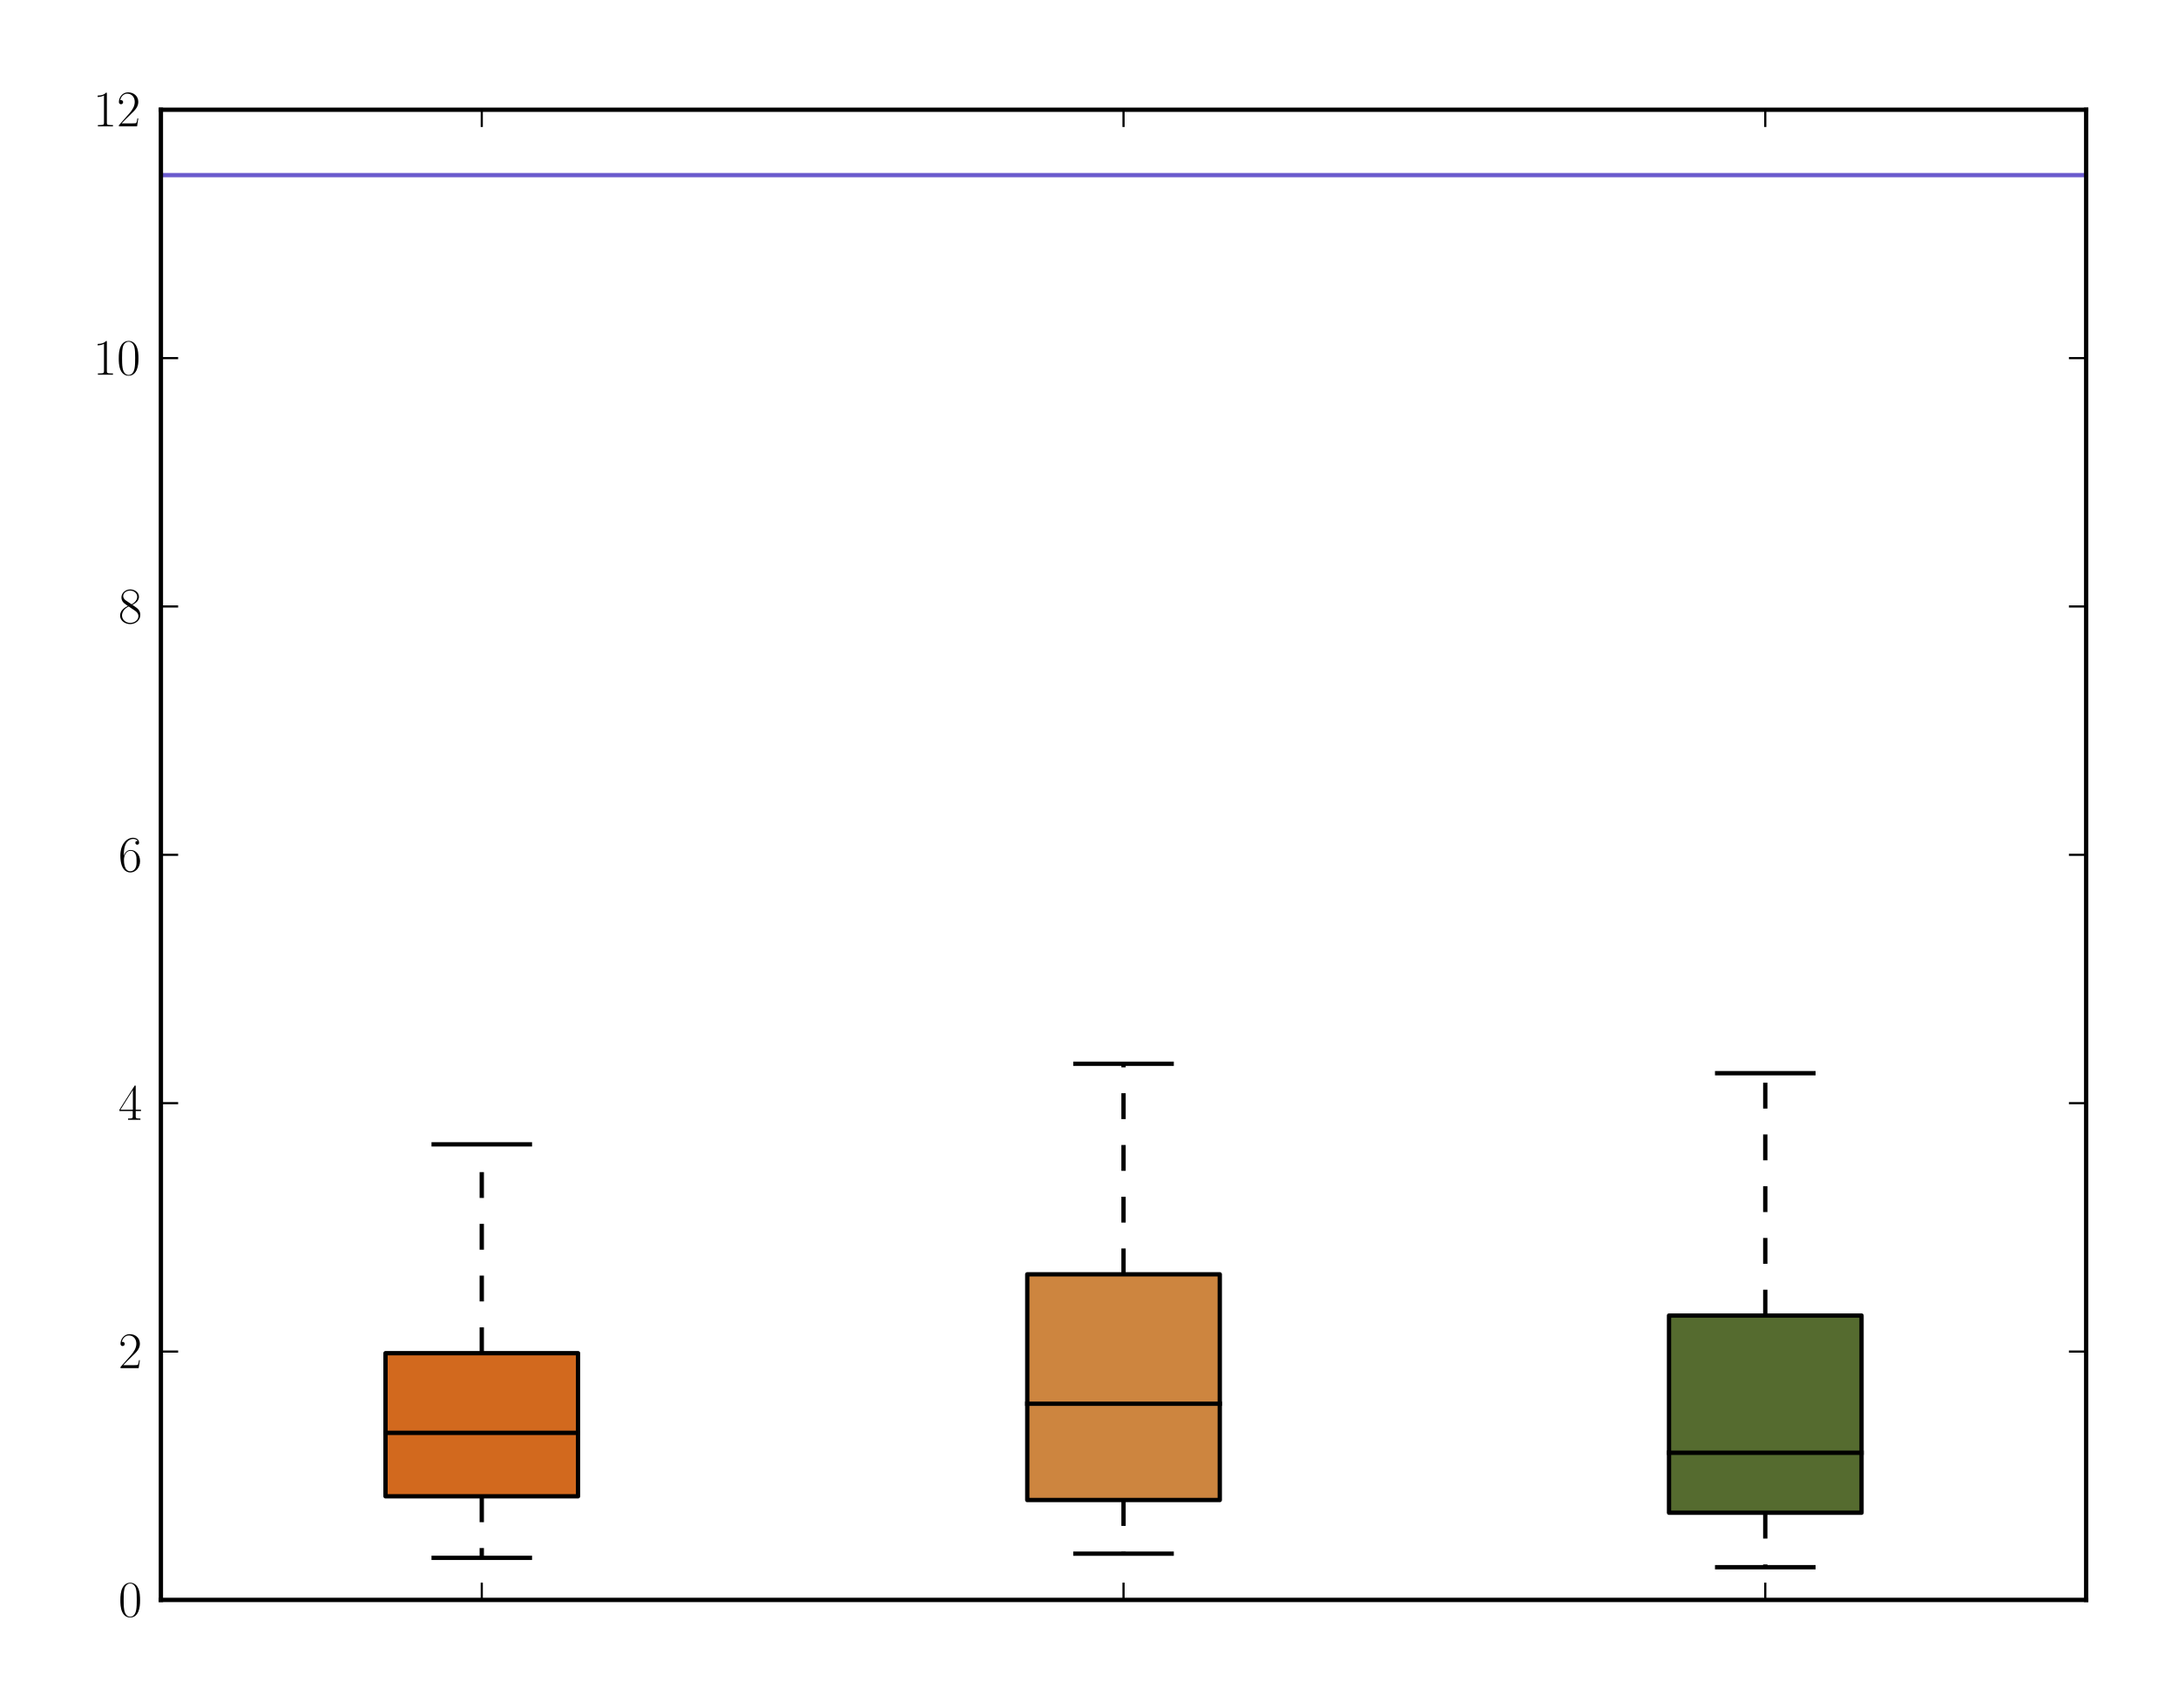
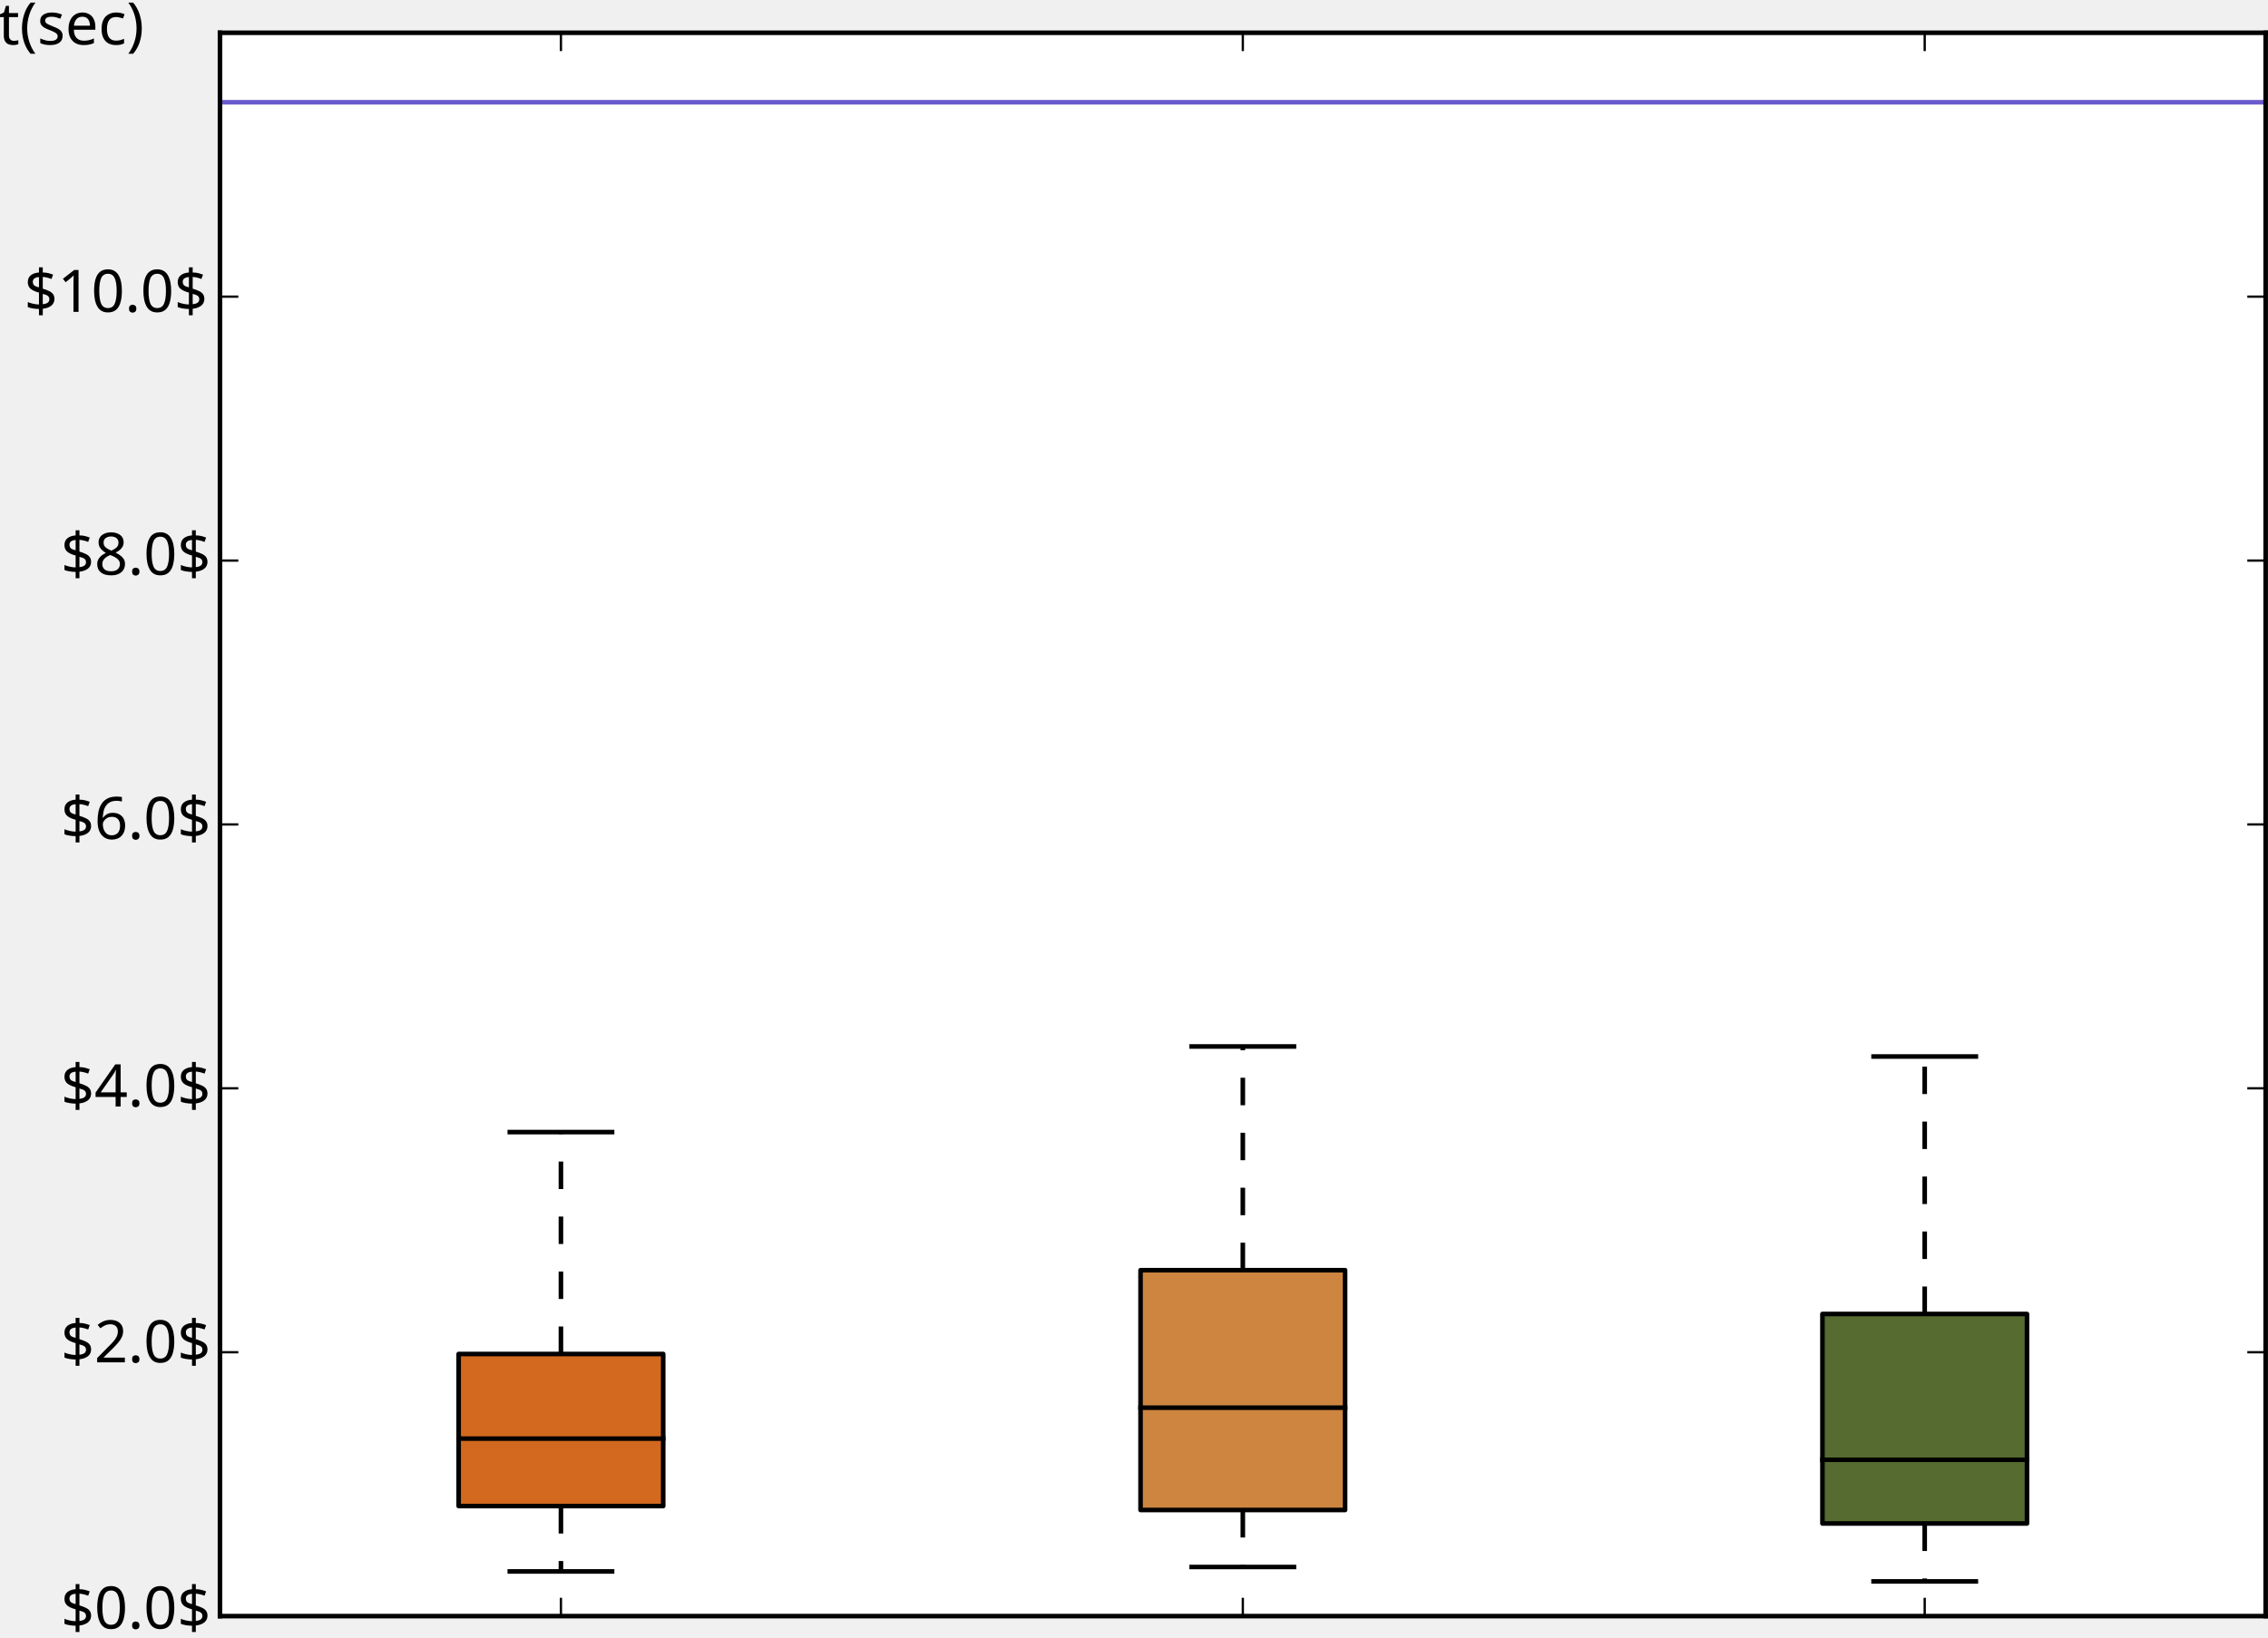
- <svg xmlns="http://www.w3.org/2000/svg" xmlns:xlink="http://www.w3.org/1999/xlink" height="396pt" version="1.1" viewBox="0 0 505 396" width="505pt">
-   <defs>
-     <style type="text/css">
+ <svg xmlns="http://www.w3.org/2000/svg" xmlns:xlink="http://www.w3.org/1999/xlink" height="446.696" version="1.1" viewBox="0 0 494.919 357.357" width="618.648" id="svg3988">
+   <defs id="defs3990" style="stroke-linecap:square;stroke-linejoin:round">
+     <style type="text/css" id="style3992">
*{stroke-linecap:square;stroke-linejoin:round;}
  </style>
  </defs>
-   <g id="figure_1">
-     <g id="patch_1">
-       <path d=" M0 396.504 L505.306 396.504 L505.306 0 L0 0 z " style="fill:#ffffff;" />
-     </g>
-     <g id="axes_1">
-       <g id="patch_2">
-         <path d=" M37.306 371.052 L483.706 371.052 L483.706 25.452 L37.306 25.452 z " style="fill:#ffffff;" />
-       </g>
-       <g id="patch_3">
-         <path clip-path="url(#p8aa6e6d76c)" d=" M89.386 347.026 L134.026 347.026 L134.026 313.833 L89.386 313.833 L89.386 347.026 z " style="fill:#d2691e;stroke:#000000;" />
-       </g>
-       <g id="patch_4">
-         <path clip-path="url(#p8aa6e6d76c)" d=" M238.186 347.888 L282.826 347.888 L282.826 295.543 L238.186 295.543 L238.186 347.888 z " style="fill:#cd853f;stroke:#000000;" />
-       </g>
-       <g id="patch_5">
-         <path clip-path="url(#p8aa6e6d76c)" d=" M386.986 350.832 L431.626 350.832 L431.626 305.103 L386.986 305.103 L386.986 350.832 z " style="fill:#556b2f;stroke:#000000;" />
-       </g>
-       <g id="line2d_1">
-         <path clip-path="url(#p8aa6e6d76c)" d=" M111.706 347.026 L111.706 361.3" style="fill:none;stroke:#000000;stroke-dasharray:6,6;stroke-dashoffset:0.0;stroke-linecap:butt;" />
-       </g>
-       <g id="line2d_2">
-         <path clip-path="url(#p8aa6e6d76c)" d=" M111.706 313.833 L111.706 265.405" style="fill:none;stroke:#000000;stroke-dasharray:6,6;stroke-dashoffset:0.0;stroke-linecap:butt;" />
-       </g>
-       <g id="line2d_3">
-         <path clip-path="url(#p8aa6e6d76c)" d=" M100.546 265.405 L122.866 265.405" style="fill:none;stroke:#000000;" />
-       </g>
-       <g id="line2d_4">
-         <path clip-path="url(#p8aa6e6d76c)" d=" M100.546 361.3 L122.866 361.3" style="fill:none;stroke:#000000;" />
-       </g>
-       <g id="line2d_5">
-         <path clip-path="url(#p8aa6e6d76c)" d=" M89.386 332.309 L134.026 332.309" style="fill:none;stroke:#000000;" />
-       </g>
-       <g id="line2d_6" />
-       <g id="line2d_7" />
-       <g id="line2d_8">
-         <path clip-path="url(#p8aa6e6d76c)" d=" M260.506 347.888 L260.506 360.326" style="fill:none;stroke:#000000;stroke-dasharray:6,6;stroke-dashoffset:0.0;stroke-linecap:butt;" />
-       </g>
-       <g id="line2d_9">
-         <path clip-path="url(#p8aa6e6d76c)" d=" M260.506 295.543 L260.506 246.714" style="fill:none;stroke:#000000;stroke-dasharray:6,6;stroke-dashoffset:0.0;stroke-linecap:butt;" />
-       </g>
-       <g id="line2d_10">
-         <path clip-path="url(#p8aa6e6d76c)" d=" M249.346 246.714 L271.666 246.714" style="fill:none;stroke:#000000;" />
-       </g>
-       <g id="line2d_11">
-         <path clip-path="url(#p8aa6e6d76c)" d=" M249.346 360.326 L271.666 360.326" style="fill:none;stroke:#000000;" />
-       </g>
-       <g id="line2d_12">
-         <path clip-path="url(#p8aa6e6d76c)" d=" M238.186 325.559 L282.826 325.559" style="fill:none;stroke:#000000;" />
-       </g>
-       <g id="line2d_13" />
-       <g id="line2d_14" />
-       <g id="line2d_15">
-         <path clip-path="url(#p8aa6e6d76c)" d=" M409.306 350.832 L409.306 363.474" style="fill:none;stroke:#000000;stroke-dasharray:6,6;stroke-dashoffset:0.0;stroke-linecap:butt;" />
-       </g>
-       <g id="line2d_16">
-         <path clip-path="url(#p8aa6e6d76c)" d=" M409.306 305.103 L409.306 248.899" style="fill:none;stroke:#000000;stroke-dasharray:6,6;stroke-dashoffset:0.0;stroke-linecap:butt;" />
-       </g>
-       <g id="line2d_17">
-         <path clip-path="url(#p8aa6e6d76c)" d=" M398.146 248.899 L420.466 248.899" style="fill:none;stroke:#000000;" />
-       </g>
-       <g id="line2d_18">
-         <path clip-path="url(#p8aa6e6d76c)" d=" M398.146 363.474 L420.466 363.474" style="fill:none;stroke:#000000;" />
-       </g>
-       <g id="line2d_19">
-         <path clip-path="url(#p8aa6e6d76c)" d=" M386.986 336.928 L431.626 336.928" style="fill:none;stroke:#000000;" />
-       </g>
-       <g id="line2d_20" />
-       <g id="line2d_21" />
-       <g id="line2d_22">
-         <path clip-path="url(#p8aa6e6d76c)" d=" M-37.094 40.62 M-1 40.62 L506.306 40.62" style="fill:none;stroke:#6a5acd;" />
-       </g>
-       <g id="matplotlib.axis_1">
-         <g id="xtick_1">
-           <g id="line2d_23">
-             <defs>
-               <path d=" M0 0 L0 -4" id="m0012dd4eef" style="stroke:#000000;stroke-linecap:butt;stroke-width:0.5;" />
-             </defs>
-             <g>
-               <use style="stroke:#000000;stroke-linecap:butt;stroke-width:0.5;" x="111.706" xlink:href="#m0012dd4eef" y="371.052" />
-             </g>
-           </g>
-           <g id="line2d_24">
-             <defs>
-               <path d=" M0 0 L0 4" id="m476344969c" style="stroke:#000000;stroke-linecap:butt;stroke-width:0.5;" />
-             </defs>
-             <g>
-               <use style="stroke:#000000;stroke-linecap:butt;stroke-width:0.5;" x="111.706" xlink:href="#m476344969c" y="25.452" />
-             </g>
-           </g>
-         </g>
-         <g id="xtick_2">
-           <g id="line2d_25">
-             <g>
-               <use style="stroke:#000000;stroke-linecap:butt;stroke-width:0.5;" x="260.506" xlink:href="#m0012dd4eef" y="371.052" />
-             </g>
-           </g>
-           <g id="line2d_26">
-             <g>
-               <use style="stroke:#000000;stroke-linecap:butt;stroke-width:0.5;" x="260.506" xlink:href="#m476344969c" y="25.452" />
-             </g>
-           </g>
-         </g>
-         <g id="xtick_3">
-           <g id="line2d_27">
-             <g>
-               <use style="stroke:#000000;stroke-linecap:butt;stroke-width:0.5;" x="409.306" xlink:href="#m0012dd4eef" y="371.052" />
-             </g>
-           </g>
-           <g id="line2d_28">
-             <g>
-               <use style="stroke:#000000;stroke-linecap:butt;stroke-width:0.5;" x="409.306" xlink:href="#m476344969c" y="25.452" />
-             </g>
-           </g>
-         </g>
-       </g>
-       <g id="matplotlib.axis_2">
-         <g id="ytick_1">
-           <g id="line2d_29">
-             <defs>
-               <path d=" M0 0 L4 0" id="me8a85f7bf6" style="stroke:#000000;stroke-linecap:butt;stroke-width:0.5;" />
-             </defs>
-             <g>
-               <use style="stroke:#000000;stroke-linecap:butt;stroke-width:0.5;" x="37.306" xlink:href="#me8a85f7bf6" y="371.052" />
-             </g>
-           </g>
-           <g id="line2d_30">
-             <defs>
-               <path d=" M0 0 L-4 0" id="m1a32005dea" style="stroke:#000000;stroke-linecap:butt;stroke-width:0.5;" />
-             </defs>
-             <g>
-               <use style="stroke:#000000;stroke-linecap:butt;stroke-width:0.5;" x="483.706" xlink:href="#m1a32005dea" y="371.052" />
-             </g>
-           </g>
-           <g id="text_1">
-             <defs>
-               <path d=" M42 31.641 C42 37.75 41.906 48.125 37.703 56.109 C34 63.109 28.094 65.594 22.906 65.594 C18.094 65.594 12 63.406 8.203 56.203 C4.203 48.719 3.797 39.438 3.797 31.641 C3.797 25.953 3.906 17.281 7 9.672 C11.297 -0.609 19 -2 22.906 -2 C27.5 -2 34.5 -0.109 38.594 9.375 C41.594 16.281 42 24.359 42 31.641 M22.906 -0.406 C16.5 -0.406 12.703 5.078 11.297 12.688 C10.203 18.562 10.203 27.156 10.203 32.75 C10.203 40.438 10.203 46.828 11.5 52.922 C13.406 61.391 19 64 22.906 64 C27 64 32.297 61.297 34.203 53.125 C35.5 47.438 35.594 40.734 35.594 32.75 C35.594 26.25 35.594 18.266 34.406 12.375 C32.297 1.484 26.406 -0.406 22.906 -0.406" id="CMR17-48" />
-             </defs>
-             <g transform="translate(27.45299 374.9044)scale(0.12 -0.12)">
-               <use transform="scale(0.996264)" xlink:href="#CMR17-48" />
-             </g>
-           </g>
-         </g>
-         <g id="ytick_2">
-           <g id="line2d_31">
-             <g>
-               <use style="stroke:#000000;stroke-linecap:butt;stroke-width:0.5;" x="37.306" xlink:href="#me8a85f7bf6" y="313.452" />
-             </g>
-           </g>
-           <g id="line2d_32">
-             <g>
-               <use style="stroke:#000000;stroke-linecap:butt;stroke-width:0.5;" x="483.706" xlink:href="#m1a32005dea" y="313.452" />
-             </g>
-           </g>
-           <g id="text_2">
-             <defs>
-               <path d=" M41.703 15.453 L39.906 15.453 C38.906 8.375 38.094 7.172 37.703 6.562 C37.203 5.766 30 5.766 28.594 5.766 L9.406 5.766 C13 9.672 20 16.75 28.5 24.953 C34.594 30.734 41.703 37.531 41.703 47.422 C41.703 59.219 32.297 66 21.797 66 C10.797 66 4.094 56.312 4.094 47.344 C4.094 43.438 7 42.938 8.203 42.938 C9.203 42.938 12.203 43.547 12.203 47.031 C12.203 50.109 9.594 51 8.203 51 C7.594 51 7 50.906 6.594 50.703 C8.5 59.219 14.297 63.406 20.406 63.406 C29.094 63.406 34.797 56.516 34.797 47.422 C34.797 38.734 29.703 31.25 24 24.75 L4.094 2.281 L4.094 0 L39.297 0 z " id="CMR17-50" />
-             </defs>
-             <g transform="translate(27.45299 317.3044)scale(0.12 -0.12)">
-               <use transform="scale(0.996264)" xlink:href="#CMR17-50" />
-             </g>
-           </g>
-         </g>
-         <g id="ytick_3">
-           <g id="line2d_33">
-             <g>
-               <use style="stroke:#000000;stroke-linecap:butt;stroke-width:0.5;" x="37.306" xlink:href="#me8a85f7bf6" y="255.852" />
-             </g>
-           </g>
-           <g id="line2d_34">
-             <g>
-               <use style="stroke:#000000;stroke-linecap:butt;stroke-width:0.5;" x="483.706" xlink:href="#m1a32005dea" y="255.852" />
-             </g>
-           </g>
-           <g id="text_3">
-             <defs>
-               <path d=" M33.594 64.328 C33.594 66.406 33.5 66.5 31.703 66.5 L2 19.594 L2 17 L27.797 17 L27.797 7.141 C27.797 3.5 27.594 2.5 20.594 2.5 L18.703 2.5 L18.703 0 C21.906 0 27.297 0 30.703 0 C34.094 0 39.5 0 42.703 0 L42.703 2.5 L40.797 2.5 C33.797 2.5 33.594 3.5 33.594 7.141 L33.594 17 L43.797 17 L43.797 19.594 L33.594 19.594 z  M28.094 57.766 L28.094 19.594 L4 19.594 z " id="CMR17-52" />
-             </defs>
-             <g transform="translate(27.45299 259.7044)scale(0.12 -0.12)">
-               <use transform="scale(0.996264)" xlink:href="#CMR17-52" />
-             </g>
-           </g>
-         </g>
-         <g id="ytick_4">
-           <g id="line2d_35">
-             <g>
-               <use style="stroke:#000000;stroke-linecap:butt;stroke-width:0.5;" x="37.306" xlink:href="#me8a85f7bf6" y="198.252" />
-             </g>
-           </g>
-           <g id="line2d_36">
-             <g>
-               <use style="stroke:#000000;stroke-linecap:butt;stroke-width:0.5;" x="483.706" xlink:href="#m1a32005dea" y="198.252" />
-             </g>
-           </g>
-           <g id="text_4">
-             <defs>
-               <path d=" M10.594 34 C10.594 57.656 21.797 63 28.297 63 C30.406 63 35.5 62.641 37.5 59 C35.906 59 32.906 59 32.906 55.516 C32.906 52.828 35.094 51.922 36.5 51.922 C37.406 51.922 40.094 52.312 40.094 55.625 C40.094 61.781 35.094 65.297 28.203 65.297 C16.297 65.297 3.797 52.969 3.797 31 C3.797 3.953 15.094 -2 23.094 -2 C32.797 -2 42 6.672 42 20.047 C42 32.516 33.906 41.594 23.703 41.594 C17.594 41.594 13.094 37.609 10.594 30.625 z  M23.094 0.391 C10.797 0.391 10.797 18.75 10.797 22.438 C10.797 29.625 14.203 40 23.5 40 C25.203 40 30.094 40 33.406 33.125 C35.203 29.219 35.203 25.141 35.203 20.141 C35.203 14.75 35.203 10.781 33.094 6.781 C30.906 2.672 27.703 0.391 23.094 0.391" id="CMR17-54" />
-             </defs>
-             <g transform="translate(27.45299 202.1044)scale(0.12 -0.12)">
-               <use transform="scale(0.996264)" xlink:href="#CMR17-54" />
-             </g>
-           </g>
-         </g>
-         <g id="ytick_5">
-           <g id="line2d_37">
-             <g>
-               <use style="stroke:#000000;stroke-linecap:butt;stroke-width:0.5;" x="37.306" xlink:href="#me8a85f7bf6" y="140.652" />
-             </g>
-           </g>
-           <g id="line2d_38">
-             <g>
-               <use style="stroke:#000000;stroke-linecap:butt;stroke-width:0.5;" x="483.706" xlink:href="#m1a32005dea" y="140.652" />
-             </g>
-           </g>
-           <g id="text_5">
-             <defs>
-               <path d=" M27.203 35.375 C33.5 38.562 39.906 43.328 39.906 50.984 C39.906 60.031 31.094 65.297 23 65.297 C13.906 65.297 5.906 58.734 5.906 49.688 C5.906 47.203 6.5 42.922 10.406 39.141 C11.406 38.156 15.594 35.172 18.297 33.281 C13.797 30.984 3.297 25.531 3.297 14.594 C3.297 4.359 13.094 -2 22.797 -2 C33.5 -2 42.5 5.656 42.5 15.797 C42.5 24.844 36.406 29.031 32.406 31.703 z  M14.094 44.125 C13.297 44.625 9.297 47.703 9.297 52.375 C9.297 58.438 15.594 63 22.797 63 C30.703 63 36.5 57.453 36.5 50.984 C36.5 41.734 26.094 36.469 25.594 36.469 C25.5 36.469 25.406 36.469 24.594 37.078 z  M32.5 23.734 C34 22.641 38.797 19.375 38.797 13.297 C38.797 5.953 31.406 0.391 23 0.391 C13.906 0.391 7 6.844 7 14.688 C7 22.547 13.094 29.094 20 32.188 z " id="CMR17-56" />
-             </defs>
-             <g transform="translate(27.45299 144.5044)scale(0.12 -0.12)">
-               <use transform="scale(0.996264)" xlink:href="#CMR17-56" />
-             </g>
-           </g>
-         </g>
-         <g id="ytick_6">
-           <g id="line2d_39">
-             <g>
-               <use style="stroke:#000000;stroke-linecap:butt;stroke-width:0.5;" x="37.306" xlink:href="#me8a85f7bf6" y="83.052" />
-             </g>
-           </g>
-           <g id="line2d_40">
-             <g>
-               <use style="stroke:#000000;stroke-linecap:butt;stroke-width:0.5;" x="483.706" xlink:href="#m1a32005dea" y="83.052" />
-             </g>
-           </g>
-           <g id="text_6">
-             <defs>
-               <path d=" M26.594 63.312 C26.594 65.406 26.5 65.5 25.094 65.5 C21.203 61.188 15.297 59.797 9.703 59.797 C9.406 59.797 8.906 59.797 8.797 59.5 C8.703 59.297 8.703 59.094 8.703 57 C11.797 57 17 57.594 21 59.984 L21 7.203 C21 3.688 20.797 2.5 12.203 2.5 L9.203 2.5 L9.203 0 C14 0 19 0 23.797 0 C28.594 0 33.594 0 38.406 0 L38.406 2.5 L35.406 2.5 C26.797 2.5 26.594 3.594 26.594 7.156 z " id="CMR17-49" />
-             </defs>
-             <g transform="translate(21.6 86.90443)scale(0.12 -0.12)">
-               <use transform="scale(0.996264)" xlink:href="#CMR17-49" />
-               <use transform="translate(45.69048 0.0)scale(0.996264)" xlink:href="#CMR17-48" />
-             </g>
-           </g>
-         </g>
-         <g id="ytick_7">
-           <g id="line2d_41">
-             <g>
-               <use style="stroke:#000000;stroke-linecap:butt;stroke-width:0.5;" x="37.306" xlink:href="#me8a85f7bf6" y="25.452" />
-             </g>
-           </g>
-           <g id="line2d_42">
-             <g>
-               <use style="stroke:#000000;stroke-linecap:butt;stroke-width:0.5;" x="483.706" xlink:href="#m1a32005dea" y="25.452" />
-             </g>
-           </g>
-           <g id="text_7">
-             <g transform="translate(21.6 29.30443)scale(0.12 -0.12)">
-               <use transform="scale(0.996264)" xlink:href="#CMR17-49" />
-               <use transform="translate(45.69048 0.0)scale(0.996264)" xlink:href="#CMR17-50" />
-             </g>
-           </g>
-         </g>
-       </g>
-       <g id="patch_6">
-         <path d=" M37.306 25.452 L483.706 25.452" style="fill:none;stroke:#000000;" />
-       </g>
-       <g id="patch_7">
-         <path d=" M483.706 371.052 L483.706 25.452" style="fill:none;stroke:#000000;" />
-       </g>
-       <g id="patch_8">
-         <path d=" M37.306 371.052 L483.706 371.052" style="fill:none;stroke:#000000;" />
-       </g>
-       <g id="patch_9">
-         <path d=" M37.306 371.052 L37.306 25.452" style="fill:none;stroke:#000000;" />
+   <g id="figure_1" style="stroke-linecap:square;stroke-linejoin:round" transform="translate(10.70001,-18.29854)">
+     <g id="axes_1" style="stroke-linecap:square;stroke-linejoin:round">
+       <g id="patch_2" style="stroke-linecap:square;stroke-linejoin:round">
+         <path d="m 37.306,371.052 446.4,0 0,-345.6 -446.4,0 z" style="fill:#ffffff;stroke-linecap:square;stroke-linejoin:round" id="path4000" />
+       </g>
+       <g id="patch_3" style="stroke-linecap:square;stroke-linejoin:round">
+         <path clip-path="url(#p8aa6e6d76c)" d="m 89.386,347.026 44.64,0 0,-33.193 -44.64,0 0,33.193 z" style="fill:#d2691e;stroke:#000000;stroke-linecap:square;stroke-linejoin:round" id="path4003" />
+       </g>
+       <g id="patch_4" style="stroke-linecap:square;stroke-linejoin:round">
+         <path clip-path="url(#p8aa6e6d76c)" d="m 238.186,347.888 44.64,0 0,-52.345 -44.64,0 0,52.345 z" style="fill:#cd853f;stroke:#000000;stroke-linecap:square;stroke-linejoin:round" id="path4006" />
+       </g>
+       <g id="patch_5" style="stroke-linecap:square;stroke-linejoin:round">
+         <path clip-path="url(#p8aa6e6d76c)" d="m 386.986,350.832 44.64,0 0,-45.729 -44.64,0 0,45.729 z" style="fill:#556b2f;stroke:#000000;stroke-linecap:square;stroke-linejoin:round" id="path4009" />
+       </g>
+       <g id="line2d_1" style="stroke-linecap:square;stroke-linejoin:round">
+         <path clip-path="url(#p8aa6e6d76c)" d="m 111.706,347.026 0,14.274" style="fill:none;stroke:#000000;stroke-linecap:butt;stroke-linejoin:round;stroke-dasharray:6, 6;stroke-dashoffset:0" id="path4012" />
+       </g>
+       <g id="line2d_2" style="stroke-linecap:square;stroke-linejoin:round">
+         <path clip-path="url(#p8aa6e6d76c)" d="m 111.706,313.833 0,-48.428" style="fill:none;stroke:#000000;stroke-linecap:butt;stroke-linejoin:round;stroke-dasharray:6, 6;stroke-dashoffset:0" id="path4015" />
+       </g>
+       <g id="line2d_3" style="stroke-linecap:square;stroke-linejoin:round">
+         <path clip-path="url(#p8aa6e6d76c)" d="m 100.546,265.405 22.32,0" style="fill:none;stroke:#000000;stroke-linecap:square;stroke-linejoin:round" id="path4018" />
+       </g>
+       <g id="line2d_4" style="stroke-linecap:square;stroke-linejoin:round">
+         <path clip-path="url(#p8aa6e6d76c)" d="m 100.546,361.3 22.32,0" style="fill:none;stroke:#000000;stroke-linecap:square;stroke-linejoin:round" id="path4021" />
+       </g>
+       <g id="line2d_5" style="stroke-linecap:square;stroke-linejoin:round">
+         <path clip-path="url(#p8aa6e6d76c)" d="m 89.386,332.309 44.64,0" style="fill:none;stroke:#000000;stroke-linecap:square;stroke-linejoin:round" id="path4024" />
+       </g>
+       <g id="line2d_6" style="stroke-linecap:square;stroke-linejoin:round" />
+       <g id="line2d_7" style="stroke-linecap:square;stroke-linejoin:round" />
+       <g id="line2d_8" style="stroke-linecap:square;stroke-linejoin:round">
+         <path clip-path="url(#p8aa6e6d76c)" d="m 260.506,347.888 0,12.438" style="fill:none;stroke:#000000;stroke-linecap:butt;stroke-linejoin:round;stroke-dasharray:6, 6;stroke-dashoffset:0" id="path4029" />
+       </g>
+       <g id="line2d_9" style="stroke-linecap:square;stroke-linejoin:round">
+         <path clip-path="url(#p8aa6e6d76c)" d="m 260.506,295.543 0,-48.829" style="fill:none;stroke:#000000;stroke-linecap:butt;stroke-linejoin:round;stroke-dasharray:6, 6;stroke-dashoffset:0" id="path4032" />
+       </g>
+       <g id="line2d_10" style="stroke-linecap:square;stroke-linejoin:round">
+         <path clip-path="url(#p8aa6e6d76c)" d="m 249.346,246.714 22.32,0" style="fill:none;stroke:#000000;stroke-linecap:square;stroke-linejoin:round" id="path4035" />
+       </g>
+       <g id="line2d_11" style="stroke-linecap:square;stroke-linejoin:round">
+         <path clip-path="url(#p8aa6e6d76c)" d="m 249.346,360.326 22.32,0" style="fill:none;stroke:#000000;stroke-linecap:square;stroke-linejoin:round" id="path4038" />
+       </g>
+       <g id="line2d_12" style="stroke-linecap:square;stroke-linejoin:round">
+         <path clip-path="url(#p8aa6e6d76c)" d="m 238.186,325.559 44.64,0" style="fill:none;stroke:#000000;stroke-linecap:square;stroke-linejoin:round" id="path4041" />
+       </g>
+       <g id="line2d_13" style="stroke-linecap:square;stroke-linejoin:round" />
+       <g id="line2d_14" style="stroke-linecap:square;stroke-linejoin:round" />
+       <g id="line2d_15" style="stroke-linecap:square;stroke-linejoin:round">
+         <path clip-path="url(#p8aa6e6d76c)" d="m 409.306,350.832 0,12.642" style="fill:none;stroke:#000000;stroke-linecap:butt;stroke-linejoin:round;stroke-dasharray:6, 6;stroke-dashoffset:0" id="path4046" />
+       </g>
+       <g id="line2d_16" style="stroke-linecap:square;stroke-linejoin:round">
+         <path clip-path="url(#p8aa6e6d76c)" d="m 409.306,305.103 0,-56.204" style="fill:none;stroke:#000000;stroke-linecap:butt;stroke-linejoin:round;stroke-dasharray:6, 6;stroke-dashoffset:0" id="path4049" />
+       </g>
+       <g id="line2d_17" style="stroke-linecap:square;stroke-linejoin:round">
+         <path clip-path="url(#p8aa6e6d76c)" d="m 398.146,248.899 22.32,0" style="fill:none;stroke:#000000;stroke-linecap:square;stroke-linejoin:round" id="path4052" />
+       </g>
+       <g id="line2d_18" style="stroke-linecap:square;stroke-linejoin:round">
+         <path clip-path="url(#p8aa6e6d76c)" d="m 398.146,363.474 22.32,0" style="fill:none;stroke:#000000;stroke-linecap:square;stroke-linejoin:round" id="path4055" />
+       </g>
+       <g id="line2d_19" style="stroke-linecap:square;stroke-linejoin:round">
+         <path clip-path="url(#p8aa6e6d76c)" d="m 386.986,336.928 44.64,0" style="fill:none;stroke:#000000;stroke-linecap:square;stroke-linejoin:round" id="path4058" />
+       </g>
+       <g id="line2d_20" style="stroke-linecap:square;stroke-linejoin:round" />
+       <g id="line2d_21" style="stroke-linecap:square;stroke-linejoin:round" />
+       <g id="line2d_22" style="stroke-linecap:square;stroke-linejoin:round">
+         <path clip-path="url(#p8aa6e6d76c)" d="m -37.094,40.62 m 36.094,0 507.306,0" style="fill:none;stroke:#6a5acd;stroke-linecap:square;stroke-linejoin:round" id="path4063" />
+       </g>
+       <g id="matplotlib.axis_1" style="stroke-linecap:square;stroke-linejoin:round">
+         <g id="xtick_1" style="stroke-linecap:square;stroke-linejoin:round">
+           <g id="line2d_23" style="stroke-linecap:square;stroke-linejoin:round">
+             <defs id="defs4068">
+               <path d="M 0,0 0,-4" id="m0012dd4eef" style="stroke:#000000;stroke-width:0.5;stroke-linecap:butt;stroke-linejoin:round" />
+             </defs>
+             <g id="g4071" style="stroke-linecap:square;stroke-linejoin:round">
+               <use style="stroke:#000000;stroke-width:0.5;stroke-linecap:butt;stroke-linejoin:round" x="111.706" xlink:href="#m0012dd4eef" y="371.052" id="use4073" width="505" height="396" />
+             </g>
+           </g>
+           <g id="line2d_24" style="stroke-linecap:square;stroke-linejoin:round">
+             <defs id="defs4076">
+               <path d="M 0,0 0,4" id="m476344969c" style="stroke:#000000;stroke-width:0.5;stroke-linecap:butt;stroke-linejoin:round" />
+             </defs>
+             <g id="g4079" style="stroke-linecap:square;stroke-linejoin:round">
+               <use style="stroke:#000000;stroke-width:0.5;stroke-linecap:butt;stroke-linejoin:round" x="111.706" xlink:href="#m476344969c" y="25.452" id="use4081" width="505" height="396" />
+             </g>
+           </g>
+         </g>
+         <g id="xtick_2" style="stroke-linecap:square;stroke-linejoin:round">
+           <g id="line2d_25" style="stroke-linecap:square;stroke-linejoin:round">
+             <g id="g4085" style="stroke-linecap:square;stroke-linejoin:round">
+               <use style="stroke:#000000;stroke-width:0.5;stroke-linecap:butt;stroke-linejoin:round" x="260.506" xlink:href="#m0012dd4eef" y="371.052" id="use4087" width="505" height="396" />
+             </g>
+           </g>
+           <g id="line2d_26" style="stroke-linecap:square;stroke-linejoin:round">
+             <g id="g4090" style="stroke-linecap:square;stroke-linejoin:round">
+               <use style="stroke:#000000;stroke-width:0.5;stroke-linecap:butt;stroke-linejoin:round" x="260.506" xlink:href="#m476344969c" y="25.452" id="use4092" width="505" height="396" />
+             </g>
+           </g>
+         </g>
+         <g id="xtick_3" style="stroke-linecap:square;stroke-linejoin:round">
+           <g id="line2d_27" style="stroke-linecap:square;stroke-linejoin:round">
+             <g id="g4096" style="stroke-linecap:square;stroke-linejoin:round">
+               <use style="stroke:#000000;stroke-width:0.5;stroke-linecap:butt;stroke-linejoin:round" x="409.306" xlink:href="#m0012dd4eef" y="371.052" id="use4098" width="505" height="396" />
+             </g>
+           </g>
+           <g id="line2d_28" style="stroke-linecap:square;stroke-linejoin:round">
+             <g id="g4101" style="stroke-linecap:square;stroke-linejoin:round">
+               <use style="stroke:#000000;stroke-width:0.5;stroke-linecap:butt;stroke-linejoin:round" x="409.306" xlink:href="#m476344969c" y="25.452" id="use4103" width="505" height="396" />
+             </g>
+           </g>
+         </g>
+       </g>
+       <g id="matplotlib.axis_2" style="stroke-linecap:square;stroke-linejoin:round">
+         <g id="ytick_1" style="stroke-linecap:square;stroke-linejoin:round">
+           <g id="line2d_29" style="stroke-linecap:square;stroke-linejoin:round">
+             <defs id="defs4108">
+               <path d="M 0,0 4,0" id="me8a85f7bf6" style="stroke:#000000;stroke-width:0.5;stroke-linecap:butt;stroke-linejoin:round" />
+             </defs>
+             <g id="g4111" style="stroke-linecap:square;stroke-linejoin:round">
+               <use style="stroke:#000000;stroke-width:0.5;stroke-linecap:butt;stroke-linejoin:round" x="37.306" xlink:href="#me8a85f7bf6" y="371.052" id="use4113" width="505" height="396" />
+             </g>
+           </g>
+           <g id="line2d_30" style="stroke-linecap:square;stroke-linejoin:round">
+             <defs id="defs4116">
+               <path d="M 0,0 -4,0" id="m1a32005dea" style="stroke:#000000;stroke-width:0.5;stroke-linecap:butt;stroke-linejoin:round" />
+             </defs>
+             <g id="g4119" style="stroke-linecap:square;stroke-linejoin:round">
+               <use style="stroke:#000000;stroke-width:0.5;stroke-linecap:butt;stroke-linejoin:round" x="483.706" xlink:href="#m1a32005dea" y="371.052" id="use4121" width="505" height="396" />
+             </g>
+           </g>
+           <text xml:space="preserve" style="font-size:12.8px;font-style:normal;font-weight:normal;line-height:125%;letter-spacing:0px;word-spacing:0px;fill:#000000;fill-opacity:1;stroke:none;font-family:Sans" x="-11.044" y="28.011" id="text3289">
+             <tspan id="tspan3291" x="-11.044" y="28.011">t(sec)</tspan>
+           </text>
+           <text xml:space="preserve" style="font-size:12.8px;font-style:normal;font-weight:normal;line-height:125%;letter-spacing:0px;word-spacing:0px;fill:#000000;fill-opacity:1;stroke:none;font-family:Sans" x="-5.431" y="86.365" id="text3289-1">
+             <tspan id="tspan3291-0" x="-5.431" y="86.365">$10.0$</tspan>
+           </text>
+           <text xml:space="preserve" style="font-size:12.8px;font-style:normal;font-weight:normal;line-height:125%;letter-spacing:0px;word-spacing:0px;fill:#000000;fill-opacity:1;stroke:none;font-family:Sans" x="2.569" y="143.756" id="text3289-1-5">
+             <tspan id="tspan3291-0-5" x="2.569" y="143.756">$8.0$</tspan>
+           </text>
+           <text xml:space="preserve" style="font-size:12.8px;font-style:normal;font-weight:normal;line-height:125%;letter-spacing:0px;word-spacing:0px;fill:#000000;fill-opacity:1;stroke:none;font-family:Sans" x="2.569" y="201.434" id="text3289-1-5-9">
+             <tspan id="tspan3291-0-5-5" x="2.569" y="201.434">$6.0$</tspan>
+           </text>
+           <text xml:space="preserve" style="font-size:12.8px;font-style:normal;font-weight:normal;line-height:125%;letter-spacing:0px;word-spacing:0px;fill:#000000;fill-opacity:1;stroke:none;font-family:Sans" x="2.569" y="259.811" id="text3289-1-5-9-4">
+             <tspan id="tspan3291-0-5-5-3" x="2.569" y="259.811">$4.0$</tspan>
+           </text>
+           <text xml:space="preserve" style="font-size:12.8px;font-style:normal;font-weight:normal;line-height:125%;letter-spacing:0px;word-spacing:0px;fill:#000000;fill-opacity:1;stroke:none;font-family:Sans" x="2.569" y="315.664" id="text3289-1-5-9-4-0">
+             <tspan id="tspan3291-0-5-5-3-2" x="2.569" y="315.664">$2.0$</tspan>
+           </text>
+           <text xml:space="preserve" style="font-size:12.8px;font-style:normal;font-weight:normal;line-height:125%;letter-spacing:0px;word-spacing:0px;fill:#000000;fill-opacity:1;stroke:none;font-family:Sans" x="2.569" y="373.774" id="text3289-1-5-9-4-0-7">
+             <tspan id="tspan3291-0-5-5-3-2-9" x="2.569" y="373.774">$0.0$</tspan>
+           </text>
+         </g>
+         <g id="ytick_2" style="stroke-linecap:square;stroke-linejoin:round">
+           <g id="line2d_31" style="stroke-linecap:square;stroke-linejoin:round">
+             <g id="g4133" style="stroke-linecap:square;stroke-linejoin:round">
+               <use style="stroke:#000000;stroke-width:0.5;stroke-linecap:butt;stroke-linejoin:round" x="37.306" xlink:href="#me8a85f7bf6" y="313.452" id="use4135" width="505" height="396" />
+             </g>
+           </g>
+           <g id="line2d_32" style="stroke-linecap:square;stroke-linejoin:round">
+             <g id="g4138" style="stroke-linecap:square;stroke-linejoin:round">
+               <use style="stroke:#000000;stroke-width:0.5;stroke-linecap:butt;stroke-linejoin:round" x="483.706" xlink:href="#m1a32005dea" y="313.452" id="use4140" width="505" height="396" />
+             </g>
+           </g>
+         </g>
+         <g id="ytick_3" style="stroke-linecap:square;stroke-linejoin:round">
+           <g id="line2d_33" style="stroke-linecap:square;stroke-linejoin:round">
+             <g id="g4152" style="stroke-linecap:square;stroke-linejoin:round">
+               <use style="stroke:#000000;stroke-width:0.5;stroke-linecap:butt;stroke-linejoin:round" x="37.306" xlink:href="#me8a85f7bf6" y="255.852" id="use4154" width="505" height="396" />
+             </g>
+           </g>
+           <g id="line2d_34" style="stroke-linecap:square;stroke-linejoin:round">
+             <g id="g4157" style="stroke-linecap:square;stroke-linejoin:round">
+               <use style="stroke:#000000;stroke-width:0.5;stroke-linecap:butt;stroke-linejoin:round" x="483.706" xlink:href="#m1a32005dea" y="255.852" id="use4159" width="505" height="396" />
+             </g>
+           </g>
+         </g>
+         <g id="ytick_4" style="stroke-linecap:square;stroke-linejoin:round">
+           <g id="line2d_35" style="stroke-linecap:square;stroke-linejoin:round">
+             <g id="g4171" style="stroke-linecap:square;stroke-linejoin:round">
+               <use style="stroke:#000000;stroke-width:0.5;stroke-linecap:butt;stroke-linejoin:round" x="37.306" xlink:href="#me8a85f7bf6" y="198.252" id="use4173" width="505" height="396" />
+             </g>
+           </g>
+           <g id="line2d_36" style="stroke-linecap:square;stroke-linejoin:round">
+             <g id="g4176" style="stroke-linecap:square;stroke-linejoin:round">
+               <use style="stroke:#000000;stroke-width:0.5;stroke-linecap:butt;stroke-linejoin:round" x="483.706" xlink:href="#m1a32005dea" y="198.252" id="use4178" width="505" height="396" />
+             </g>
+           </g>
+         </g>
+         <g id="ytick_5" style="stroke-linecap:square;stroke-linejoin:round">
+           <g id="line2d_37" style="stroke-linecap:square;stroke-linejoin:round">
+             <g id="g4190" style="stroke-linecap:square;stroke-linejoin:round">
+               <use style="stroke:#000000;stroke-width:0.5;stroke-linecap:butt;stroke-linejoin:round" x="37.306" xlink:href="#me8a85f7bf6" y="140.652" id="use4192" width="505" height="396" />
+             </g>
+           </g>
+           <g id="line2d_38" style="stroke-linecap:square;stroke-linejoin:round">
+             <g id="g4195" style="stroke-linecap:square;stroke-linejoin:round">
+               <use style="stroke:#000000;stroke-width:0.5;stroke-linecap:butt;stroke-linejoin:round" x="483.706" xlink:href="#m1a32005dea" y="140.652" id="use4197" width="505" height="396" />
+             </g>
+           </g>
+         </g>
+         <g id="ytick_6" style="stroke-linecap:square;stroke-linejoin:round">
+           <g id="line2d_39" style="stroke-linecap:square;stroke-linejoin:round">
+             <g id="g4209" style="stroke-linecap:square;stroke-linejoin:round">
+               <use style="stroke:#000000;stroke-width:0.5;stroke-linecap:butt;stroke-linejoin:round" x="37.306" xlink:href="#me8a85f7bf6" y="83.052" id="use4211" width="505" height="396" />
+             </g>
+           </g>
+           <g id="line2d_40" style="stroke-linecap:square;stroke-linejoin:round">
+             <g id="g4214" style="stroke-linecap:square;stroke-linejoin:round">
+               <use style="stroke:#000000;stroke-width:0.5;stroke-linecap:butt;stroke-linejoin:round" x="483.706" xlink:href="#m1a32005dea" y="83.052" id="use4216" width="505" height="396" />
+             </g>
+           </g>
+         </g>
+         <g id="ytick_7" style="stroke-linecap:square;stroke-linejoin:round">
+           <g id="line2d_41" style="stroke-linecap:square;stroke-linejoin:round">
+             <g id="g4230" style="stroke-linecap:square;stroke-linejoin:round">
+               <use style="stroke:#000000;stroke-width:0.5;stroke-linecap:butt;stroke-linejoin:round" x="37.306" xlink:href="#me8a85f7bf6" y="25.452" id="use4232" width="505" height="396" />
+             </g>
+           </g>
+           <g id="line2d_42" style="stroke-linecap:square;stroke-linejoin:round">
+             <g id="g4235" style="stroke-linecap:square;stroke-linejoin:round">
+               <use style="stroke:#000000;stroke-width:0.5;stroke-linecap:butt;stroke-linejoin:round" x="483.706" xlink:href="#m1a32005dea" y="25.452" id="use4237" width="505" height="396" />
+             </g>
+           </g>
+         </g>
+       </g>
+       <g id="patch_6" style="stroke-linecap:square;stroke-linejoin:round">
+         <path d="m 37.306,25.452 446.4,0" style="fill:none;stroke:#000000;stroke-linecap:square;stroke-linejoin:round" id="path4247" />
+       </g>
+       <g id="patch_7" style="stroke-linecap:square;stroke-linejoin:round">
+         <path d="m 483.706,371.052 0,-345.6" style="fill:none;stroke:#000000;stroke-linecap:square;stroke-linejoin:round" id="path4250" />
+       </g>
+       <g id="patch_8" style="stroke-linecap:square;stroke-linejoin:round">
+         <path d="m 37.306,371.052 446.4,0" style="fill:none;stroke:#000000;stroke-linecap:square;stroke-linejoin:round" id="path4253" />
+       </g>
+       <g id="patch_9" style="stroke-linecap:square;stroke-linejoin:round">
+         <path d="m 37.306,371.052 0,-345.6" style="fill:none;stroke:#000000;stroke-linecap:square;stroke-linejoin:round" id="path4256" />
      </g>
    </g>
  </g>
-   <defs>
+   <defs id="defs4258">
    <clipPath id="p8aa6e6d76c">
-       <rect height="345.6" width="446.4" x="37.306" y="25.452" />
+       <rect height="345.6" width="446.4" x="37.306" y="25.452" id="rect4261" style="stroke-linecap:square;stroke-linejoin:round" />
    </clipPath>
  </defs>
</svg>
